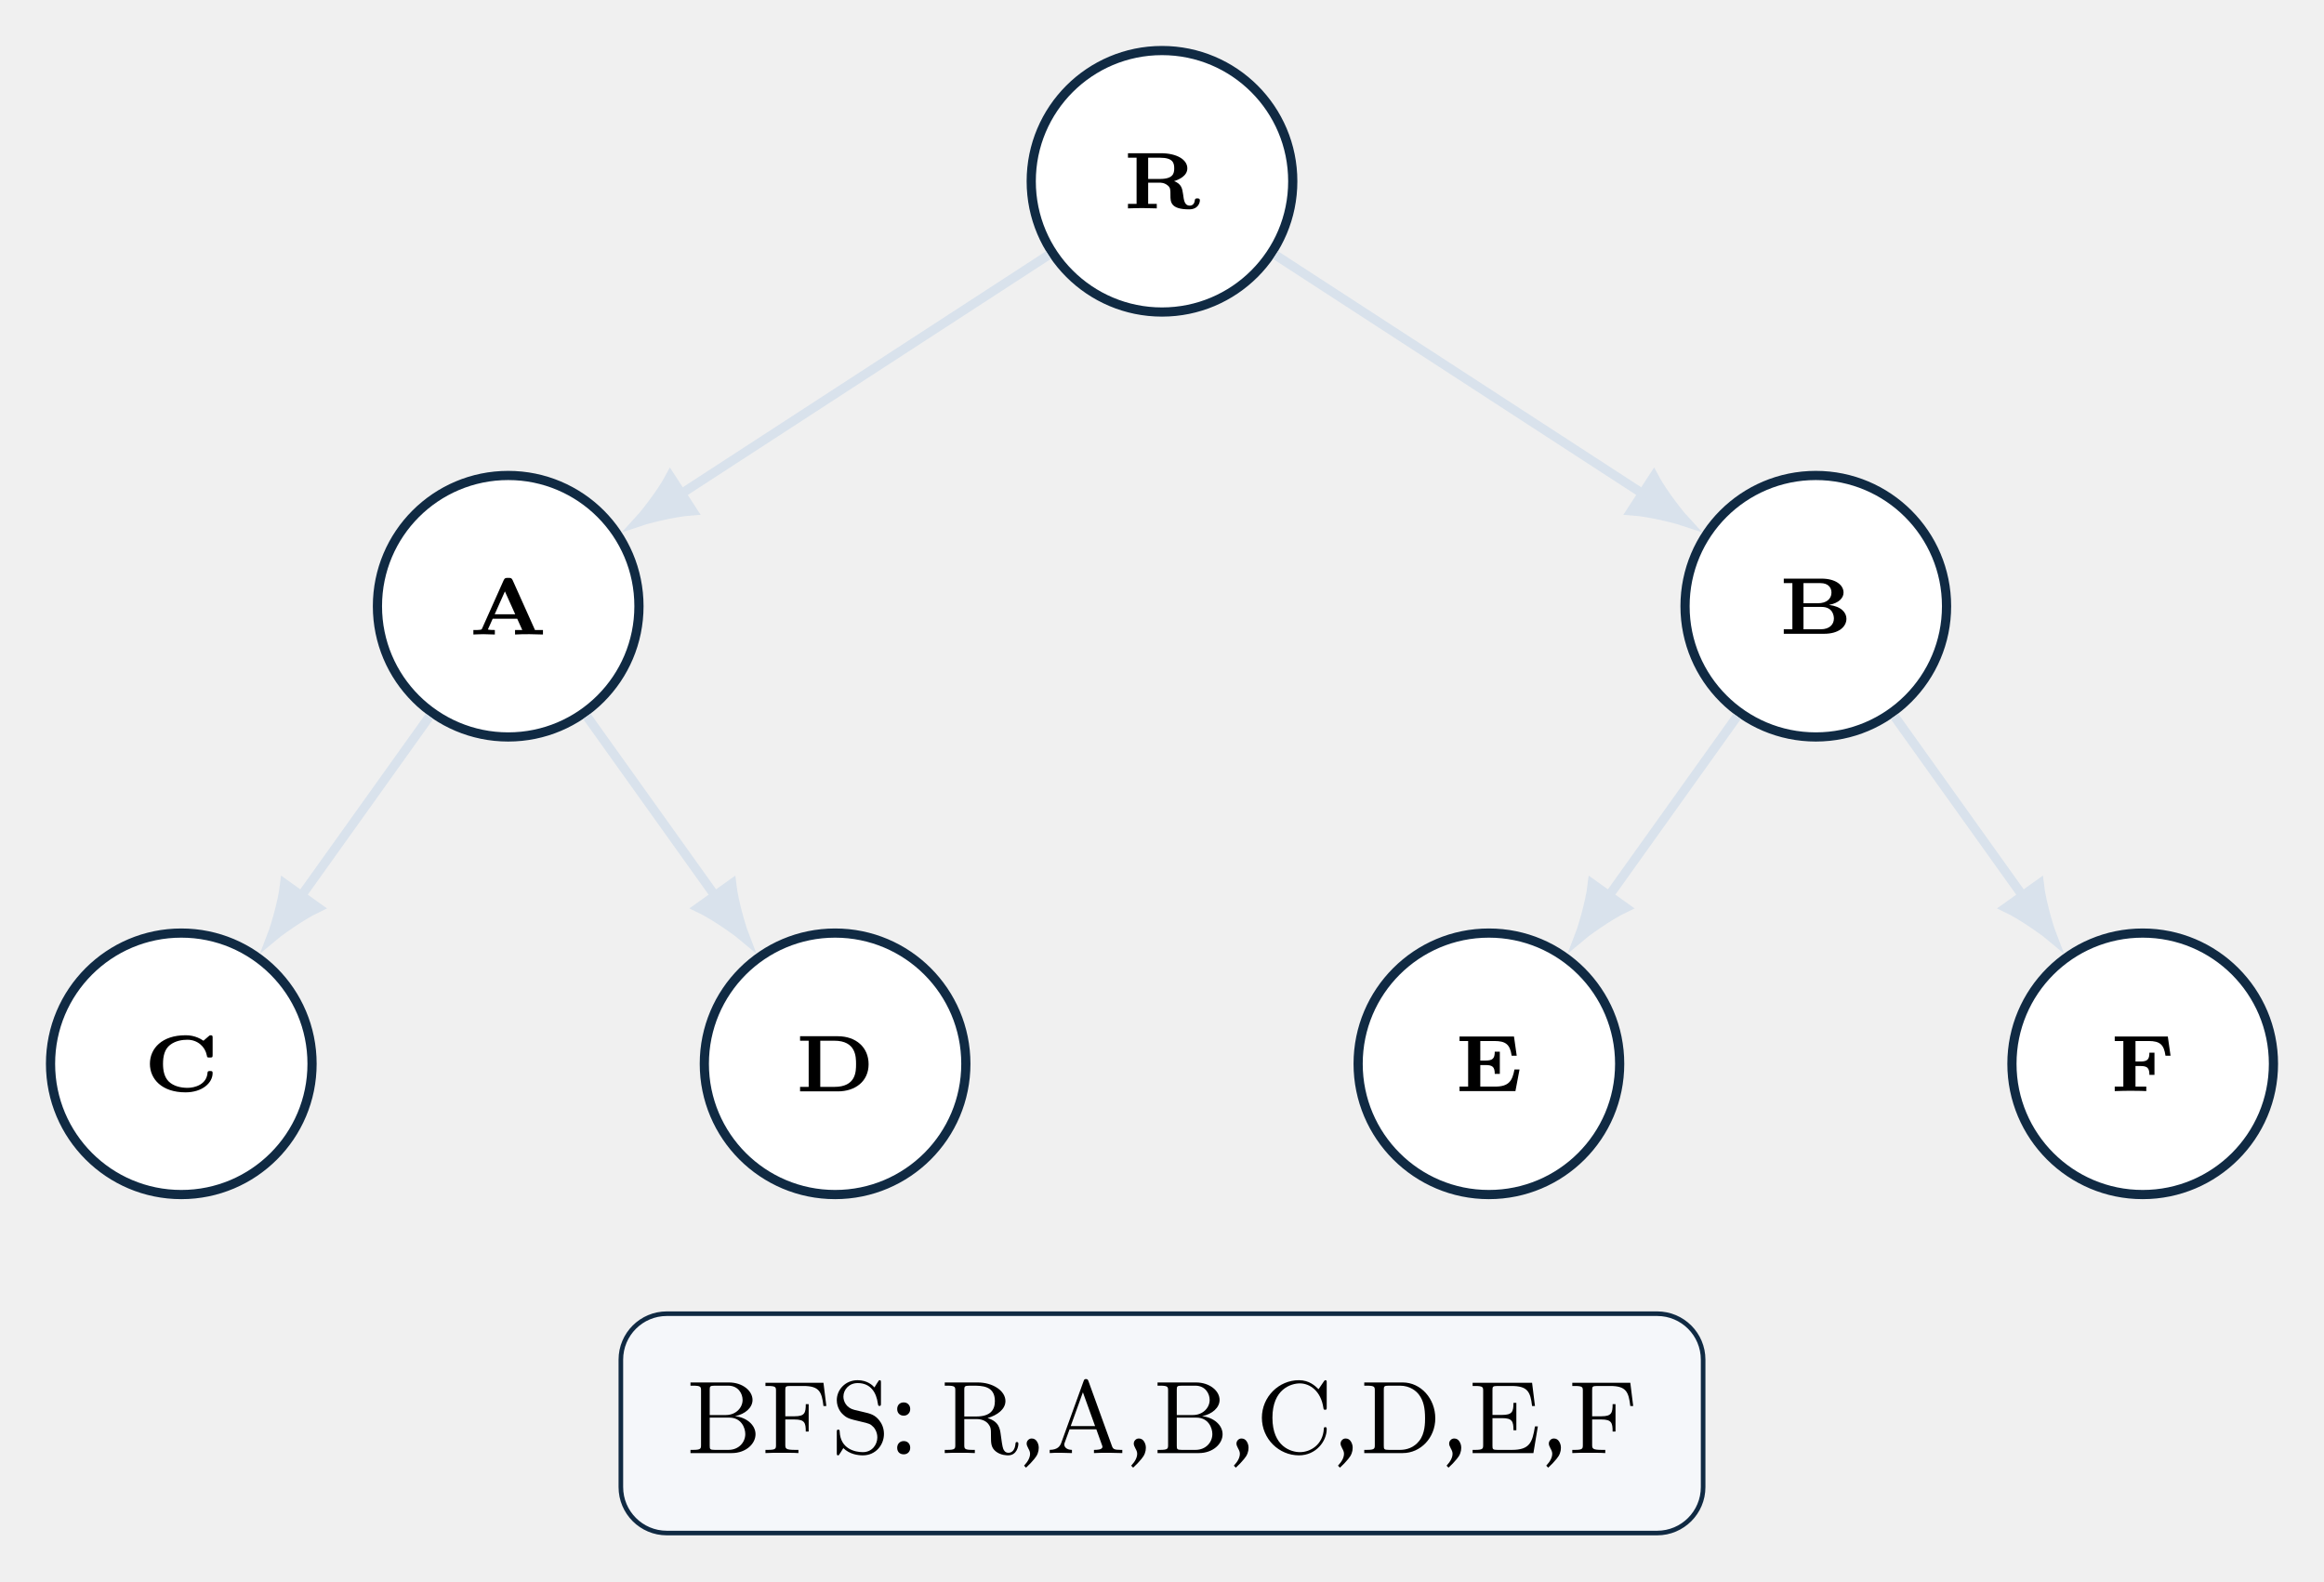
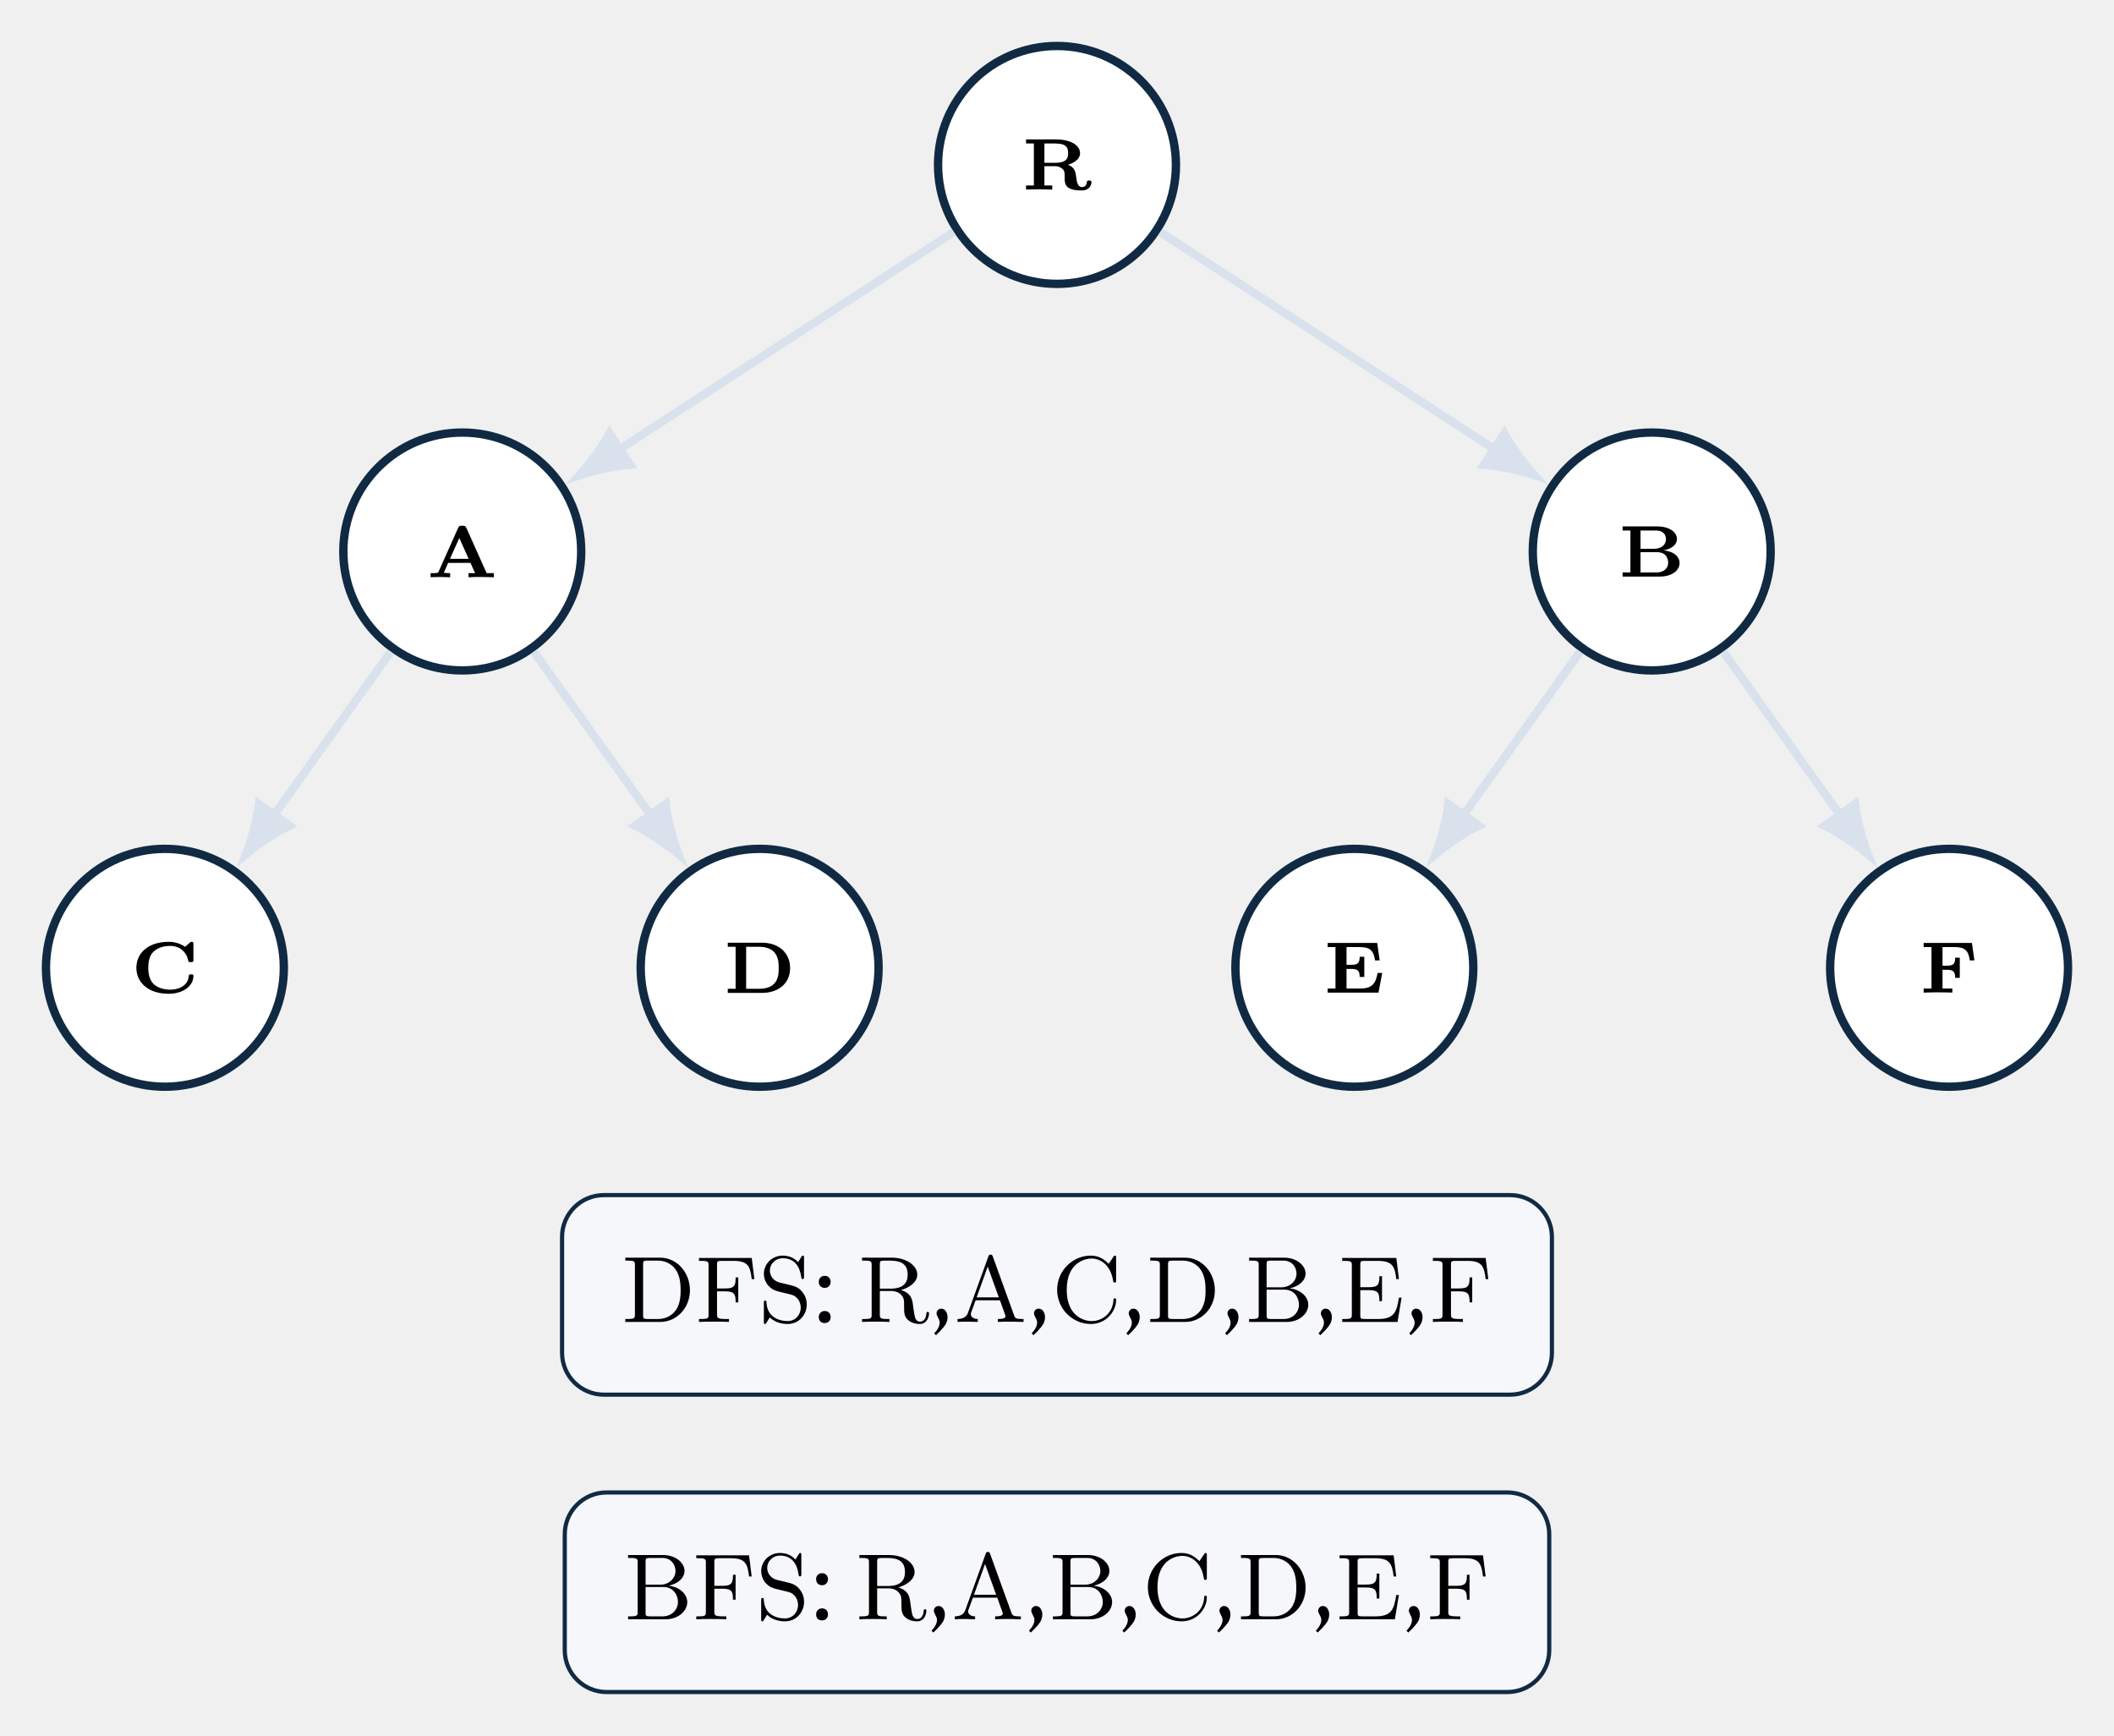
- <svg xmlns="http://www.w3.org/2000/svg" xmlns:xlink="http://www.w3.org/1999/xlink" version="1.1" width="201.523pt" height="137.134pt" viewBox="0 0 201.523 137.134">
+ <svg xmlns="http://www.w3.org/2000/svg" xmlns:xlink="http://www.w3.org/1999/xlink" version="1.1" width="201.523pt" height="165.481pt" viewBox="0 0 201.523 165.481">
  <defs>
    <path id="g2-15" d="M1.731-.457Q1.731-.206 1.642 .027Q1.552 .269 1.345 .511Q1.139 .762 1.014 .888T.628 1.265L.457 1.094Q.978 .538 .978 .054Q.978-.144 .825-.404Q.682-.664 .682-.816Q.682-1.005 .807-1.13Q.933-1.265 1.121-1.265Q1.408-1.265 1.57-1.014T1.731-.457Z" />
    <path id="g2-29" d="M1.597-4.234Q1.758-4.072 1.758-3.821T1.597-3.409Q1.444-3.247 1.193-3.247T.78-3.409Q.628-3.57 .628-3.821T.78-4.234Q.942-4.395 1.193-4.395T1.597-4.234ZM1.758-.457Q1.758-.206 1.597-.045Q1.444 .108 1.193 .108T.78-.045Q.628-.206 .628-.457T.78-.87Q.942-1.041 1.193-1.041Q1.453-1.041 1.606-.879T1.758-.457Z" />
    <path id="g1-27" d="M6.602 0V-.278H6.449C5.893-.278 5.795-.359 5.705-.61L3.669-6.234C3.624-6.351 3.597-6.423 3.453-6.423S3.292-6.369 3.238-6.225L1.31-.897C1.202-.601 .996-.287 .305-.278V0C.646-.027 .888-.027 1.22-.027L2.234 0V-.278C1.722-.287 1.57-.565 1.57-.736C1.57-.816 1.588-.861 1.606-.906L2.027-2.063H4.35L4.835-.709C4.871-.619 4.88-.592 4.88-.547C4.88-.278 4.377-.278 4.144-.278V0C4.548-.027 5.014-.027 5.427-.027L6.602 0ZM4.243-2.341H2.126L3.184-5.274L4.243-2.341Z" />
    <path id="g1-34" d="M6.01-1.633C6.01-2.44 5.23-3.095 4.234-3.202C5.122-3.382 5.75-3.947 5.75-4.611C5.75-5.4 4.889-6.127 3.705-6.127H.368V-5.848H.574C1.265-5.848 1.283-5.75 1.283-5.418V-.709C1.283-.377 1.265-.278 .574-.278H.368V0H3.956C5.167 0 6.01-.798 6.01-1.633ZM4.889-4.611C4.889-3.92 4.288-3.301 3.444-3.301H2.036V-5.481C2.036-5.786 2.054-5.848 2.476-5.848H3.642C4.521-5.848 4.889-5.149 4.889-4.611ZM5.122-1.65C5.122-.96 4.584-.278 3.66-.278H2.476C2.054-.278 2.036-.341 2.036-.646V-3.077H3.732C4.772-3.077 5.122-2.198 5.122-1.65Z" />
    <path id="g1-42" d="M6.135-2.081C6.135-2.171 6.135-2.251 6.01-2.251C5.893-2.251 5.893-2.189 5.884-2.108C5.813-.745 4.736-.081 3.812-.081C3.05-.081 1.426-.556 1.426-3.068C1.426-5.57 3.059-6.046 3.803-6.046C4.691-6.046 5.633-5.373 5.848-3.92C5.866-3.803 5.875-3.758 5.992-3.758C6.135-3.758 6.135-3.803 6.135-3.992V-6.091C6.135-6.243 6.135-6.324 6.028-6.324C5.965-6.324 5.938-6.297 5.884-6.216L5.427-5.543C5.14-5.822 4.629-6.324 3.723-6.324C1.982-6.324 .511-4.88 .511-3.068C.511-1.22 2 .197 3.723 .197C5.212 .197 6.135-1.032 6.135-2.081Z" />
    <path id="g1-46" d="M6.521-3.014C6.521-4.718 5.274-6.127 3.696-6.127H.359V-5.848H.565C1.256-5.848 1.274-5.75 1.274-5.418V-.709C1.274-.377 1.256-.278 .565-.278H.359V0H3.696C5.247 0 6.521-1.328 6.521-3.014ZM5.633-3.014C5.633-2.646 5.633-1.704 5.14-1.076C4.673-.466 4.028-.278 3.462-.278H2.494C2.072-.278 2.054-.341 2.054-.646V-5.481C2.054-5.786 2.072-5.848 2.494-5.848H3.453C4.324-5.848 4.862-5.391 5.104-5.068C5.499-4.548 5.633-3.902 5.633-3.014Z" />
    <path id="g1-49" d="M6.001-2.314H5.75C5.526-.924 5.292-.278 3.758-.278H2.503C2.081-.278 2.063-.341 2.063-.646V-3.032H2.897C3.776-3.032 3.884-2.754 3.884-1.982H4.135V-4.359H3.884C3.884-3.588 3.776-3.31 2.897-3.31H2.063V-5.454C2.063-5.759 2.081-5.822 2.503-5.822H3.705C5.104-5.822 5.355-5.337 5.499-4.081H5.75L5.499-6.1H.341V-5.822H.547C1.238-5.822 1.256-5.723 1.256-5.391V-.709C1.256-.377 1.238-.278 .547-.278H.341V0H5.615L6.001-2.314Z" />
    <path id="g1-54" d="M5.624-4.081L5.373-6.1H.341V-5.822H.547C1.238-5.822 1.256-5.723 1.256-5.391V-.709C1.256-.377 1.238-.278 .547-.278H.341V0C.745-.027 1.301-.027 1.713-.027C2.072-.027 2.888-.027 3.202 0V-.278H2.915C2.099-.278 2.063-.386 2.063-.718V-2.915H2.87C3.74-2.915 3.839-2.628 3.839-1.866H4.09V-4.243H3.839C3.839-3.48 3.74-3.193 2.87-3.193H2.063V-5.454C2.063-5.759 2.081-5.822 2.503-5.822H3.633C5.005-5.822 5.23-5.319 5.373-4.081H5.624Z" />
    <path id="g1-95" d="M6.745-.798C6.745-.852 6.745-.96 6.62-.96C6.503-.96 6.503-.879 6.494-.807C6.449-.242 6.171-.027 5.893-.027C5.606-.027 5.508-.206 5.436-.359C5.355-.556 5.274-1.166 5.221-1.57C5.149-2.126 5.068-2.727 4.072-3.041C4.925-3.283 5.624-3.812 5.624-4.512C5.624-5.4 4.539-6.127 3.22-6.127H.359V-5.848H.565C1.256-5.848 1.274-5.75 1.274-5.418V-.709C1.274-.377 1.256-.278 .565-.278H.359V0C.78-.027 1.229-.027 1.659-.027S2.539-.027 2.969 0V-.278H2.763C2.072-.278 2.054-.377 2.054-.709V-2.951H3.131C3.776-2.951 4.063-2.61 4.099-2.574C4.368-2.243 4.368-2.108 4.368-1.471C4.368-.87 4.368-.475 4.799-.135C5.221 .197 5.759 .197 5.857 .197C6.611 .197 6.745-.583 6.745-.798ZM4.709-4.512C4.709-3.74 4.315-3.175 3.095-3.175H2.054V-5.481C2.054-5.714 2.072-5.795 2.243-5.83C2.323-5.848 2.61-5.848 2.799-5.848C3.57-5.848 4.709-5.848 4.709-4.512Z" />
    <path id="g1-97" d="M4.602-1.659C4.602-2.171 4.413-2.565 4.198-2.835C3.812-3.328 3.409-3.427 2.826-3.561L2.036-3.749C1.319-3.929 1.085-4.503 1.085-4.898C1.085-5.499 1.57-6.073 2.323-6.073C3.48-6.073 3.947-5.212 4.072-4.306C4.099-4.135 4.108-4.09 4.216-4.09C4.341-4.09 4.341-4.153 4.341-4.341V-6.073C4.341-6.252 4.341-6.324 4.234-6.324C4.171-6.324 4.162-6.315 4.099-6.207C3.983-6.046 4.072-6.162 3.776-5.696C3.624-5.875 3.157-6.324 2.314-6.324C1.265-6.324 .511-5.508 .511-4.593C.511-3.893 .933-3.462 .978-3.418C1.381-3.023 1.543-2.978 2.61-2.727C3.337-2.556 3.418-2.539 3.714-2.234C3.714-2.234 4.028-1.893 4.028-1.363C4.028-.753 3.588-.081 2.772-.081C2.081-.081 .834-.368 .762-1.848C.753-1.982 .753-2.036 .637-2.036C.511-2.036 .511-1.964 .511-1.785V-.054C.511 .126 .511 .197 .619 .197C.682 .197 .691 .188 .753 .081C.87-.081 .78 .036 1.076-.431C1.633 .108 2.341 .197 2.781 .197C3.875 .197 4.602-.7 4.602-1.659Z" />
    <path id="g0-27" d="M6.385 0V-.39H5.694L3.757-4.712C3.666-4.907 3.583-4.907 3.373-4.907C3.157-4.907 3.074-4.907 2.983-4.712L1.108-.516C1.066-.432 1.059-.425 .885-.404C.753-.39 .683-.39 .565-.39H.355V0C.383 0 .913-.028 1.227-.028L2.216 0V-.39C2.196-.39 1.617-.39 1.617-.446L1.652-.523L2.028-1.366H4.154L4.593-.39H3.966V0C4.328-.028 4.865-.028 5.234-.028L6.385 0ZM3.98-1.756H2.203L3.088-3.736L3.98-1.756Z" />
    <path id="g0-34" d="M5.841-1.303C5.841-1.826 5.409-2.37 4.328-2.502C5.193-2.663 5.59-3.109 5.59-3.569C5.59-4.252 4.865-4.781 3.68-4.781H.411V-4.391H1.157V-.39H.411V0H3.917C5.165 0 5.841-.606 5.841-1.303ZM4.544-3.569C4.544-3.004 4.077-2.649 3.394-2.649H2.119V-4.391H3.59C4.273-4.391 4.544-3.994 4.544-3.569ZM4.754-1.317C4.754-.85 4.419-.39 3.61-.39H2.119V-2.328H3.68C4.663-2.328 4.754-1.568 4.754-1.317Z" />
    <path id="g0-42" d="M5.959-1.589C5.959-1.763 5.883-1.763 5.736-1.763C5.639-1.763 5.527-1.763 5.52-1.645C5.458-.579 4.391-.307 3.785-.307C3.213-.307 2.572-.446 2.154-.857C1.756-1.255 1.659-1.84 1.659-2.391C1.659-3.053 1.798-3.659 2.272-4.029C2.753-4.398 3.339-4.475 3.771-4.475C4.67-4.475 5.311-3.861 5.451-3.136C5.485-2.948 5.485-2.934 5.688-2.934H5.736C5.938-2.934 5.959-2.955 5.959-3.157V-4.642C5.959-4.781 5.959-4.865 5.799-4.865C5.715-4.865 5.701-4.858 5.632-4.795L5.165-4.391C4.475-4.865 3.813-4.865 3.603-4.865C1.582-4.865 .523-3.729 .523-2.391C.523-1.073 1.554 .084 3.61 .084C5.046 .084 5.959-.725 5.959-1.589Z" />
    <path id="g0-46" d="M6.336-2.356C6.336-3.813 5.248-4.781 3.659-4.781H.397V-4.391H1.143V-.39H.397V0H3.666C5.2 0 6.336-.885 6.336-2.356ZM5.248-2.356C5.248-1.729 5.248-.39 3.373-.39H2.147V-4.391H3.367C5.248-4.391 5.248-2.99 5.248-2.356Z" />
    <path id="g0-49" d="M5.597-1.875H5.158C4.97-.878 4.67-.39 3.471-.39H2.196V-2.258H2.656C3.248-2.258 3.45-2.098 3.45-1.492H3.889V-3.415H3.45C3.45-2.816 3.255-2.649 2.656-2.649H2.196V-4.342H3.401C4.377-4.342 4.774-4.07 4.914-3.067H5.353L5.116-4.733H.397V-4.342H1.143V-.39H.397V0H5.241L5.597-1.875Z" />
    <path id="g0-54" d="M5.234-3.067L4.997-4.733H.397V-4.342H1.143V-.39H.397V0C.579-.014 1.631-.028 1.687-.028L2.46-.021C2.642-.014 2.948-.014 3.13 0V-.39H2.196V-2.175H2.628C3.241-2.175 3.401-1.979 3.401-1.408H3.84V-3.332H3.401C3.401-2.767 3.248-2.565 2.628-2.565H2.196V-4.342H3.332C4.321-4.342 4.663-4.022 4.795-3.067H5.234Z" />
    <path id="g0-95" d="M6.628-.69C6.628-.864 6.503-.864 6.405-.864S6.203-.864 6.189-.704C6.155-.328 5.911-.237 5.757-.237C5.304-.237 5.241-.69 5.172-1.234C5.102-1.701 5.046-2.119 4.391-2.363C4.774-2.481 5.541-2.795 5.541-3.471C5.541-4.224 4.635-4.781 3.255-4.781H.397V-4.391H1.143V-.39H.397V0C.565-.014 1.582-.028 1.645-.028L2.893 0V-.39H2.147V-2.23H3.116C3.248-2.23 3.541-2.23 3.827-2C4.077-1.805 4.077-1.638 4.077-1.136C4.077-.579 4.077 .084 5.688 .084C6.517 .084 6.628-.537 6.628-.69ZM4.405-3.471C4.405-3.032 4.314-2.551 3.157-2.551H2.147V-4.391H3.185C4.307-4.391 4.405-3.924 4.405-3.471Z" />
  </defs>
  <g id="page1">
    <path d="M112.1 15.721C112.1 9.459 107.023 4.383 100.761 4.383S89.422 9.459 89.422 15.721C89.422 21.984 94.499 27.06 100.761 27.06S112.1 21.984 112.1 15.721Z" fill="#fff" />
    <path d="M112.1 15.721C112.1 9.459 107.023 4.383 100.761 4.383S89.422 9.459 89.422 15.721C89.422 21.984 94.499 27.06 100.761 27.06S112.1 21.984 112.1 15.721Z" stroke="#102a43" fill="none" stroke-width=".797" stroke-miterlimit="10" />
-     <g transform="matrix(1.000552 0 0 1.000552 0 137.134)">
-       <use x="97.36" y="-118.996" xlink:href="#g0-95" />
+     <g transform="matrix(1.000552 0 0 1.000552 0 165.481)">
+       <use x="97.36" y="-147.327" xlink:href="#g0-95" />
    </g>
    <path d="M55.406 52.572C55.406 46.31 50.33 41.234 44.067 41.234C37.805 41.234 32.729 46.31 32.729 52.572C32.729 58.835 37.805 63.911 44.067 63.911C50.33 63.911 55.406 58.835 55.406 52.572Z" fill="#fff" />
    <path d="M55.406 52.572C55.406 46.31 50.33 41.234 44.067 41.234C37.805 41.234 32.729 46.31 32.729 52.572C32.729 58.835 37.805 63.911 44.067 63.911C50.33 63.911 55.406 58.835 55.406 52.572Z" stroke="#102a43" fill="none" stroke-width=".797" stroke-miterlimit="10" />
-     <g transform="matrix(1.000552 0 0 1.000552 0 137.134)">
-       <use x="40.671" y="-82.062" xlink:href="#g0-27" />
+     <g transform="matrix(1.000552 0 0 1.000552 0 165.481)">
+       <use x="40.671" y="-110.392" xlink:href="#g0-27" />
    </g>
    <path d="M168.793 52.572C168.793 46.31 163.717 41.234 157.455 41.234C151.192 41.234 146.116 46.31 146.116 52.572C146.116 58.835 151.192 63.911 157.455 63.911C163.717 63.911 168.793 58.835 168.793 52.572Z" fill="#fff" />
    <path d="M168.793 52.572C168.793 46.31 163.717 41.234 157.455 41.234C151.192 41.234 146.116 46.31 146.116 52.572C146.116 58.835 151.192 63.911 157.455 63.911C163.717 63.911 168.793 58.835 168.793 52.572Z" stroke="#102a43" fill="none" stroke-width=".797" stroke-miterlimit="10" />
-     <g transform="matrix(1.000552 0 0 1.000552 0 137.134)">
-       <use x="154.182" y="-82.125" xlink:href="#g0-34" />
+     <g transform="matrix(1.000552 0 0 1.000552 0 165.481)">
+       <use x="154.182" y="-110.455" xlink:href="#g0-34" />
    </g>
    <path d="M27.059 92.258C27.059 85.995 21.983 80.919 15.721 80.919S4.382 85.995 4.382 92.258C4.382 98.52 9.458 103.596 15.721 103.596S27.059 98.52 27.059 92.258Z" fill="#fff" />
    <path d="M27.059 92.258C27.059 85.995 21.983 80.919 15.721 80.919S4.382 85.995 4.382 92.258C4.382 98.52 9.458 103.596 15.721 103.596S27.059 98.52 27.059 92.258Z" stroke="#102a43" fill="none" stroke-width=".797" stroke-miterlimit="10" />
-     <g transform="matrix(1.000552 0 0 1.000552 -.000002 137.134)">
-       <use x="12.469" y="-42.462" xlink:href="#g0-42" />
+     <g transform="matrix(1.000552 0 0 1.000552 -.000002 165.481)">
+       <use x="12.469" y="-70.792" xlink:href="#g0-42" />
    </g>
    <path d="M83.753 92.258C83.753 85.995 78.676 80.919 72.414 80.919S61.075 85.995 61.075 92.258C61.075 98.52 66.152 103.596 72.414 103.596S83.753 98.52 83.753 92.258Z" fill="#fff" />
    <path d="M83.753 92.258C83.753 85.995 78.676 80.919 72.414 80.919S61.075 85.995 61.075 92.258C61.075 98.52 66.152 103.596 72.414 103.596S83.753 98.52 83.753 92.258Z" stroke="#102a43" fill="none" stroke-width=".797" stroke-miterlimit="10" />
-     <g transform="matrix(1.000552 0 0 1.000552 0 137.134)">
-       <use x="68.942" y="-42.462" xlink:href="#g0-46" />
+     <g transform="matrix(1.000552 0 0 1.000552 0 165.481)">
+       <use x="68.942" y="-70.792" xlink:href="#g0-46" />
    </g>
    <path d="M140.447 92.258C140.447 85.995 135.37 80.919 129.108 80.919S117.769 85.995 117.769 92.258C117.769 98.52 122.846 103.596 129.108 103.596S140.447 98.52 140.447 92.258Z" fill="#fff" />
    <path d="M140.447 92.258C140.447 85.995 135.37 80.919 129.108 80.919S117.769 85.995 117.769 92.258C117.769 98.52 122.846 103.596 129.108 103.596S140.447 98.52 140.447 92.258Z" stroke="#102a43" fill="none" stroke-width=".797" stroke-miterlimit="10" />
-     <g transform="matrix(1.000552 0 0 1.000552 0 137.134)">
-       <use x="126.095" y="-42.486" xlink:href="#g0-49" />
+     <g transform="matrix(1.000552 0 0 1.000552 0 165.481)">
+       <use x="126.095" y="-70.817" xlink:href="#g0-49" />
    </g>
    <path d="M197.14 92.258C197.14 85.995 192.064 80.919 185.801 80.919S174.463 85.995 174.463 92.258C174.463 98.52 179.539 103.596 185.801 103.596S197.14 98.52 197.14 92.258Z" fill="#fff" />
    <path d="M197.14 92.258C197.14 85.995 192.064 80.919 185.801 80.919S174.463 85.995 174.463 92.258C174.463 98.52 179.539 103.596 185.801 103.596S197.14 98.52 197.14 92.258Z" stroke="#102a43" fill="none" stroke-width=".797" stroke-miterlimit="10" />
-     <g transform="matrix(1.000552 0 0 1.000552 .000015 137.134)">
-       <use x="182.879" y="-42.486" xlink:href="#g0-54" />
+     <g transform="matrix(1.000552 0 0 1.000552 .000015 165.481)">
+       <use x="182.879" y="-70.817" xlink:href="#g0-54" />
    </g>
    <path d="M90.92 22.118L59.087 42.809" stroke="#d9e2ec" fill="none" stroke-width=".797" stroke-miterlimit="10" />
    <path d="M55.286 45.28C55.828 45.093 58.306 44.415 60.053 44.295L58.121 41.324C57.303 42.871 55.677 44.861 55.286 45.28Z" fill="#d9e2ec" />
    <path d="M55.286 45.28C55.828 45.093 58.306 44.415 60.053 44.295L58.121 41.324C57.303 42.871 55.677 44.861 55.286 45.28Z" stroke="#d9e2ec" fill="none" stroke-width=".797" stroke-miterlimit="10" />
    <path d="M110.602 22.118L142.435 42.809" stroke="#d9e2ec" fill="none" stroke-width=".797" stroke-miterlimit="10" />
    <path d="M146.236 45.28C145.845 44.861 144.219 42.871 143.401 41.324L141.469 44.295C143.216 44.415 145.694 45.093 146.236 45.28Z" fill="#d9e2ec" />
    <path d="M146.236 45.28C145.845 44.861 144.219 42.871 143.401 41.324L141.469 44.295C143.216 44.415 145.694 45.093 146.236 45.28Z" stroke="#d9e2ec" fill="none" stroke-width=".797" stroke-miterlimit="10" />
    <path d="M37.246 62.123L26.132 77.681" stroke="#d9e2ec" fill="none" stroke-width=".797" stroke-miterlimit="10" />
    <path d="M23.497 81.37C23.933 80.998 25.992 79.461 27.574 78.711L24.69 76.651C24.494 78.391 23.709 80.837 23.497 81.37Z" fill="#d9e2ec" />
    <path d="M23.497 81.37C23.933 80.998 25.992 79.461 27.574 78.711L24.69 76.651C24.494 78.391 23.709 80.837 23.497 81.37Z" stroke="#d9e2ec" fill="none" stroke-width=".797" stroke-miterlimit="10" />
    <path d="M50.889 62.123L62.002 77.681" stroke="#d9e2ec" fill="none" stroke-width=".797" stroke-miterlimit="10" />
    <path d="M64.637 81.37C64.426 80.837 63.64 78.391 63.444 76.651L60.561 78.711C62.142 79.461 64.202 80.998 64.637 81.37Z" fill="#d9e2ec" />
    <path d="M64.637 81.37C64.426 80.837 63.64 78.391 63.444 76.651L60.561 78.711C62.142 79.461 64.202 80.998 64.637 81.37Z" stroke="#d9e2ec" fill="none" stroke-width=".797" stroke-miterlimit="10" />
    <path d="M150.633 62.123L139.52 77.681" stroke="#d9e2ec" fill="none" stroke-width=".797" stroke-miterlimit="10" />
    <path d="M136.885 81.37C137.32 80.998 139.38 79.461 140.961 78.711L138.078 76.651C137.882 78.391 137.096 80.837 136.885 81.37Z" fill="#d9e2ec" />
    <path d="M136.885 81.37C137.32 80.998 139.38 79.461 140.961 78.711L138.078 76.651C137.882 78.391 137.096 80.837 136.885 81.37Z" stroke="#d9e2ec" fill="none" stroke-width=".797" stroke-miterlimit="10" />
    <path d="M164.276 62.123L175.39 77.681" stroke="#d9e2ec" fill="none" stroke-width=".797" stroke-miterlimit="10" />
    <path d="M178.025 81.37C177.813 80.837 177.028 78.391 176.832 76.651L173.948 78.711C175.53 79.461 177.589 80.998 178.025 81.37Z" fill="#d9e2ec" />
    <path d="M178.025 81.37C177.813 80.837 177.028 78.391 176.832 76.651L173.948 78.711C175.53 79.461 177.589 80.998 178.025 81.37Z" stroke="#d9e2ec" fill="none" stroke-width=".797" stroke-miterlimit="10" />
-     <path d="M143.7 113.928H57.822C55.621 113.928 53.837 115.712 53.837 117.913V128.966C53.837 131.167 55.621 132.951 57.822 132.951H143.7C145.901 132.951 147.685 131.167 147.685 128.966V117.913C147.685 115.712 145.901 113.928 143.7 113.928Z" fill="#f5f7fa" />
-     <path d="M143.7 113.928H57.822C55.621 113.928 53.837 115.712 53.837 117.913V128.966C53.837 131.167 55.621 132.951 57.822 132.951H143.7C145.901 132.951 147.685 131.167 147.685 128.966V117.913C147.685 115.712 145.901 113.928 143.7 113.928Z" stroke="#102a43" fill="none" stroke-width=".399" stroke-miterlimit="10" />
-     <g transform="matrix(.999596 0 0 .999596 0 137.134)">
+     <path d="M143.956 113.928H57.566C55.365 113.928 53.581 115.712 53.581 117.913V128.966C53.581 131.167 55.365 132.951 57.566 132.951H143.956C146.157 132.951 147.941 131.167 147.941 128.966V117.913C147.941 115.712 146.157 113.928 143.956 113.928Z" fill="#f5f7fa" />
+     <path d="M143.956 113.928H57.566C55.365 113.928 53.581 115.712 53.581 117.913V128.966C53.581 131.167 55.365 132.951 57.566 132.951H143.956C146.157 132.951 147.941 131.167 147.941 128.966V117.913C147.941 115.712 146.157 113.928 143.956 113.928Z" stroke="#102a43" fill="none" stroke-width=".399" stroke-miterlimit="10" />
+     <g transform="matrix(.999596 0 0 .999596 .000004 165.481)">
+       <use x="59.276" y="-39.48" xlink:href="#g1-46" />
+       <use x="66.317" y="-39.48" xlink:href="#g1-54" />
+       <use x="72.336" y="-39.48" xlink:href="#g1-97" />
+       <use x="77.457" y="-39.48" xlink:href="#g2-29" />
+       <use x="81.853" y="-39.48" xlink:href="#g1-95" />
+       <use x="88.635" y="-39.48" xlink:href="#g2-15" />
+       <use x="91.012" y="-39.48" xlink:href="#g1-27" />
+       <use x="97.928" y="-39.48" xlink:href="#g2-15" />
+       <use x="100.304" y="-39.48" xlink:href="#g1-42" />
+       <use x="106.96" y="-39.48" xlink:href="#g2-15" />
+       <use x="109.337" y="-39.48" xlink:href="#g1-46" />
+       <use x="116.379" y="-39.48" xlink:href="#g2-15" />
+       <use x="118.756" y="-39.48" xlink:href="#g1-34" />
+       <use x="125.286" y="-39.48" xlink:href="#g2-15" />
+       <use x="127.663" y="-39.48" xlink:href="#g1-49" />
+       <use x="133.933" y="-39.48" xlink:href="#g2-15" />
+       <use x="136.31" y="-39.48" xlink:href="#g1-54" />
+     </g>
+     <path d="M143.7 142.275H57.822C55.621 142.275 53.837 144.059 53.837 146.26V157.312C53.837 159.513 55.621 161.298 57.822 161.298H143.7C145.901 161.298 147.685 159.513 147.685 157.312V146.26C147.685 144.059 145.901 142.275 143.7 142.275Z" fill="#f5f7fa" />
+     <path d="M143.7 142.275H57.822C55.621 142.275 53.837 144.059 53.837 146.26V157.312C53.837 159.513 55.621 161.298 57.822 161.298H143.7C145.901 161.298 147.685 159.513 147.685 157.312V146.26C147.685 144.059 145.901 142.275 143.7 142.275Z" stroke="#102a43" fill="none" stroke-width=".399" stroke-miterlimit="10" />
+     <g transform="matrix(.999596 0 0 .999596 0 165.481)">
      <use x="59.531" y="-11.122" xlink:href="#g1-34" />
      <use x="66.061" y="-11.122" xlink:href="#g1-54" />
      <use x="72.08" y="-11.122" xlink:href="#g1-97" />
      <use x="77.202" y="-11.122" xlink:href="#g2-29" />
      <use x="81.597" y="-11.122" xlink:href="#g1-95" />
      <use x="88.379" y="-11.122" xlink:href="#g2-15" />
      <use x="90.756" y="-11.122" xlink:href="#g1-27" />
      <use x="97.671" y="-11.122" xlink:href="#g2-15" />
      <use x="100.048" y="-11.122" xlink:href="#g1-34" />
      <use x="106.579" y="-11.122" xlink:href="#g2-15" />
      <use x="108.956" y="-11.122" xlink:href="#g1-42" />
      <use x="115.612" y="-11.122" xlink:href="#g2-15" />
      <use x="117.989" y="-11.122" xlink:href="#g1-46" />
      <use x="125.03" y="-11.122" xlink:href="#g2-15" />
      <use x="127.407" y="-11.122" xlink:href="#g1-49" />
      <use x="133.677" y="-11.122" xlink:href="#g2-15" />
      <use x="136.054" y="-11.122" xlink:href="#g1-54" />
    </g>
  </g>
</svg>
